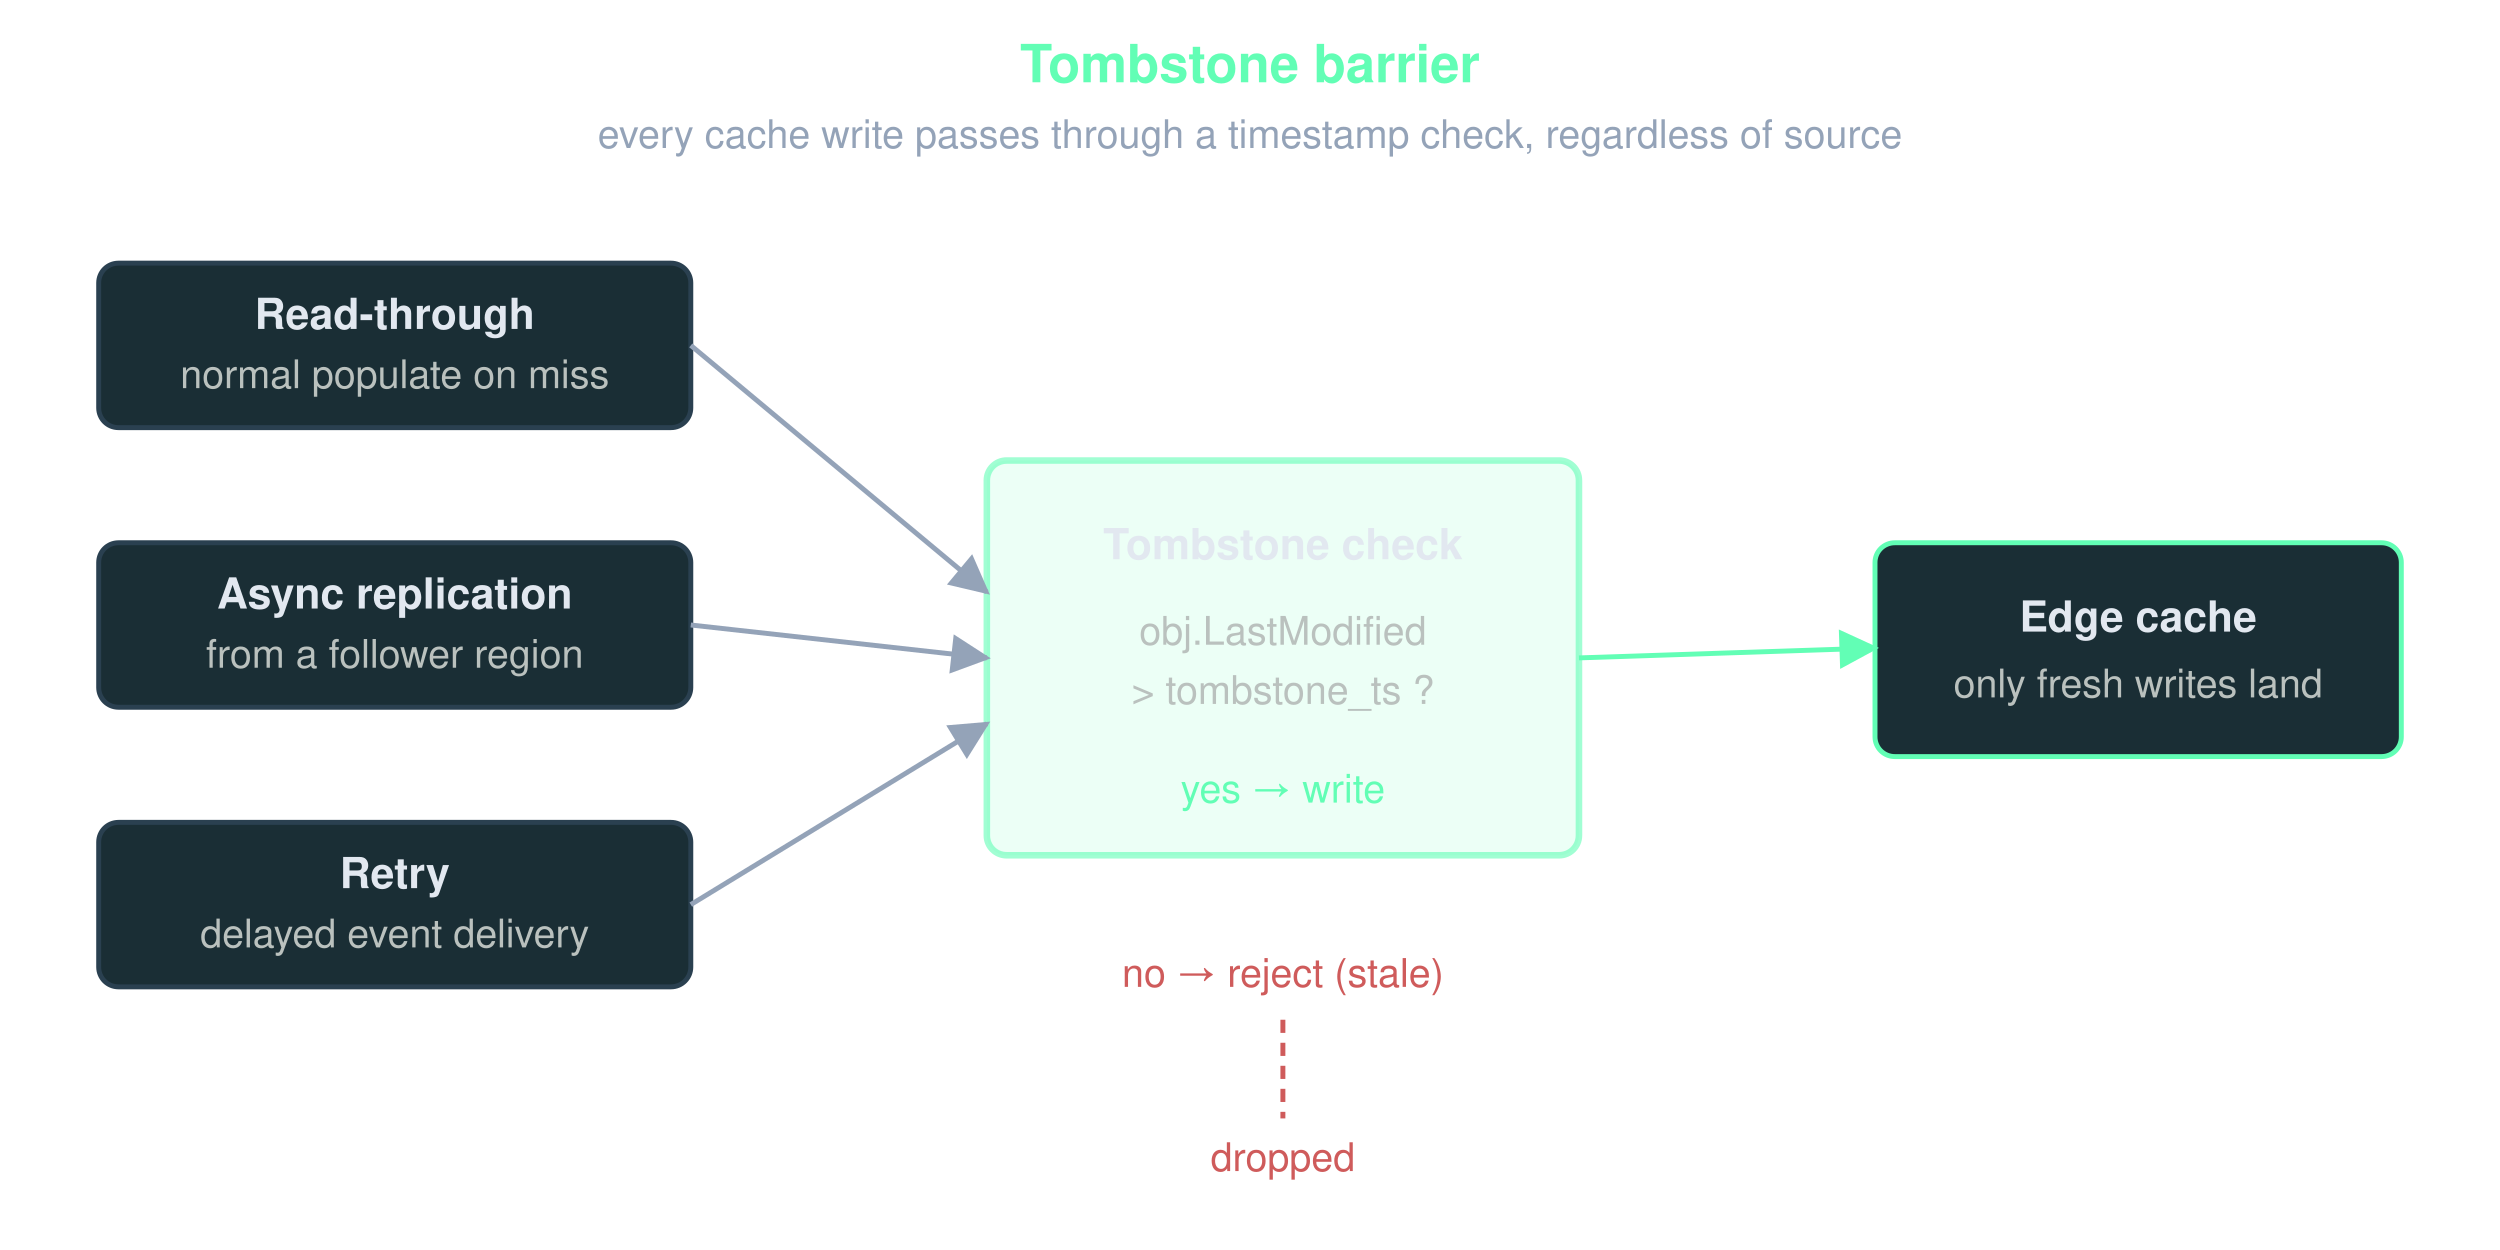
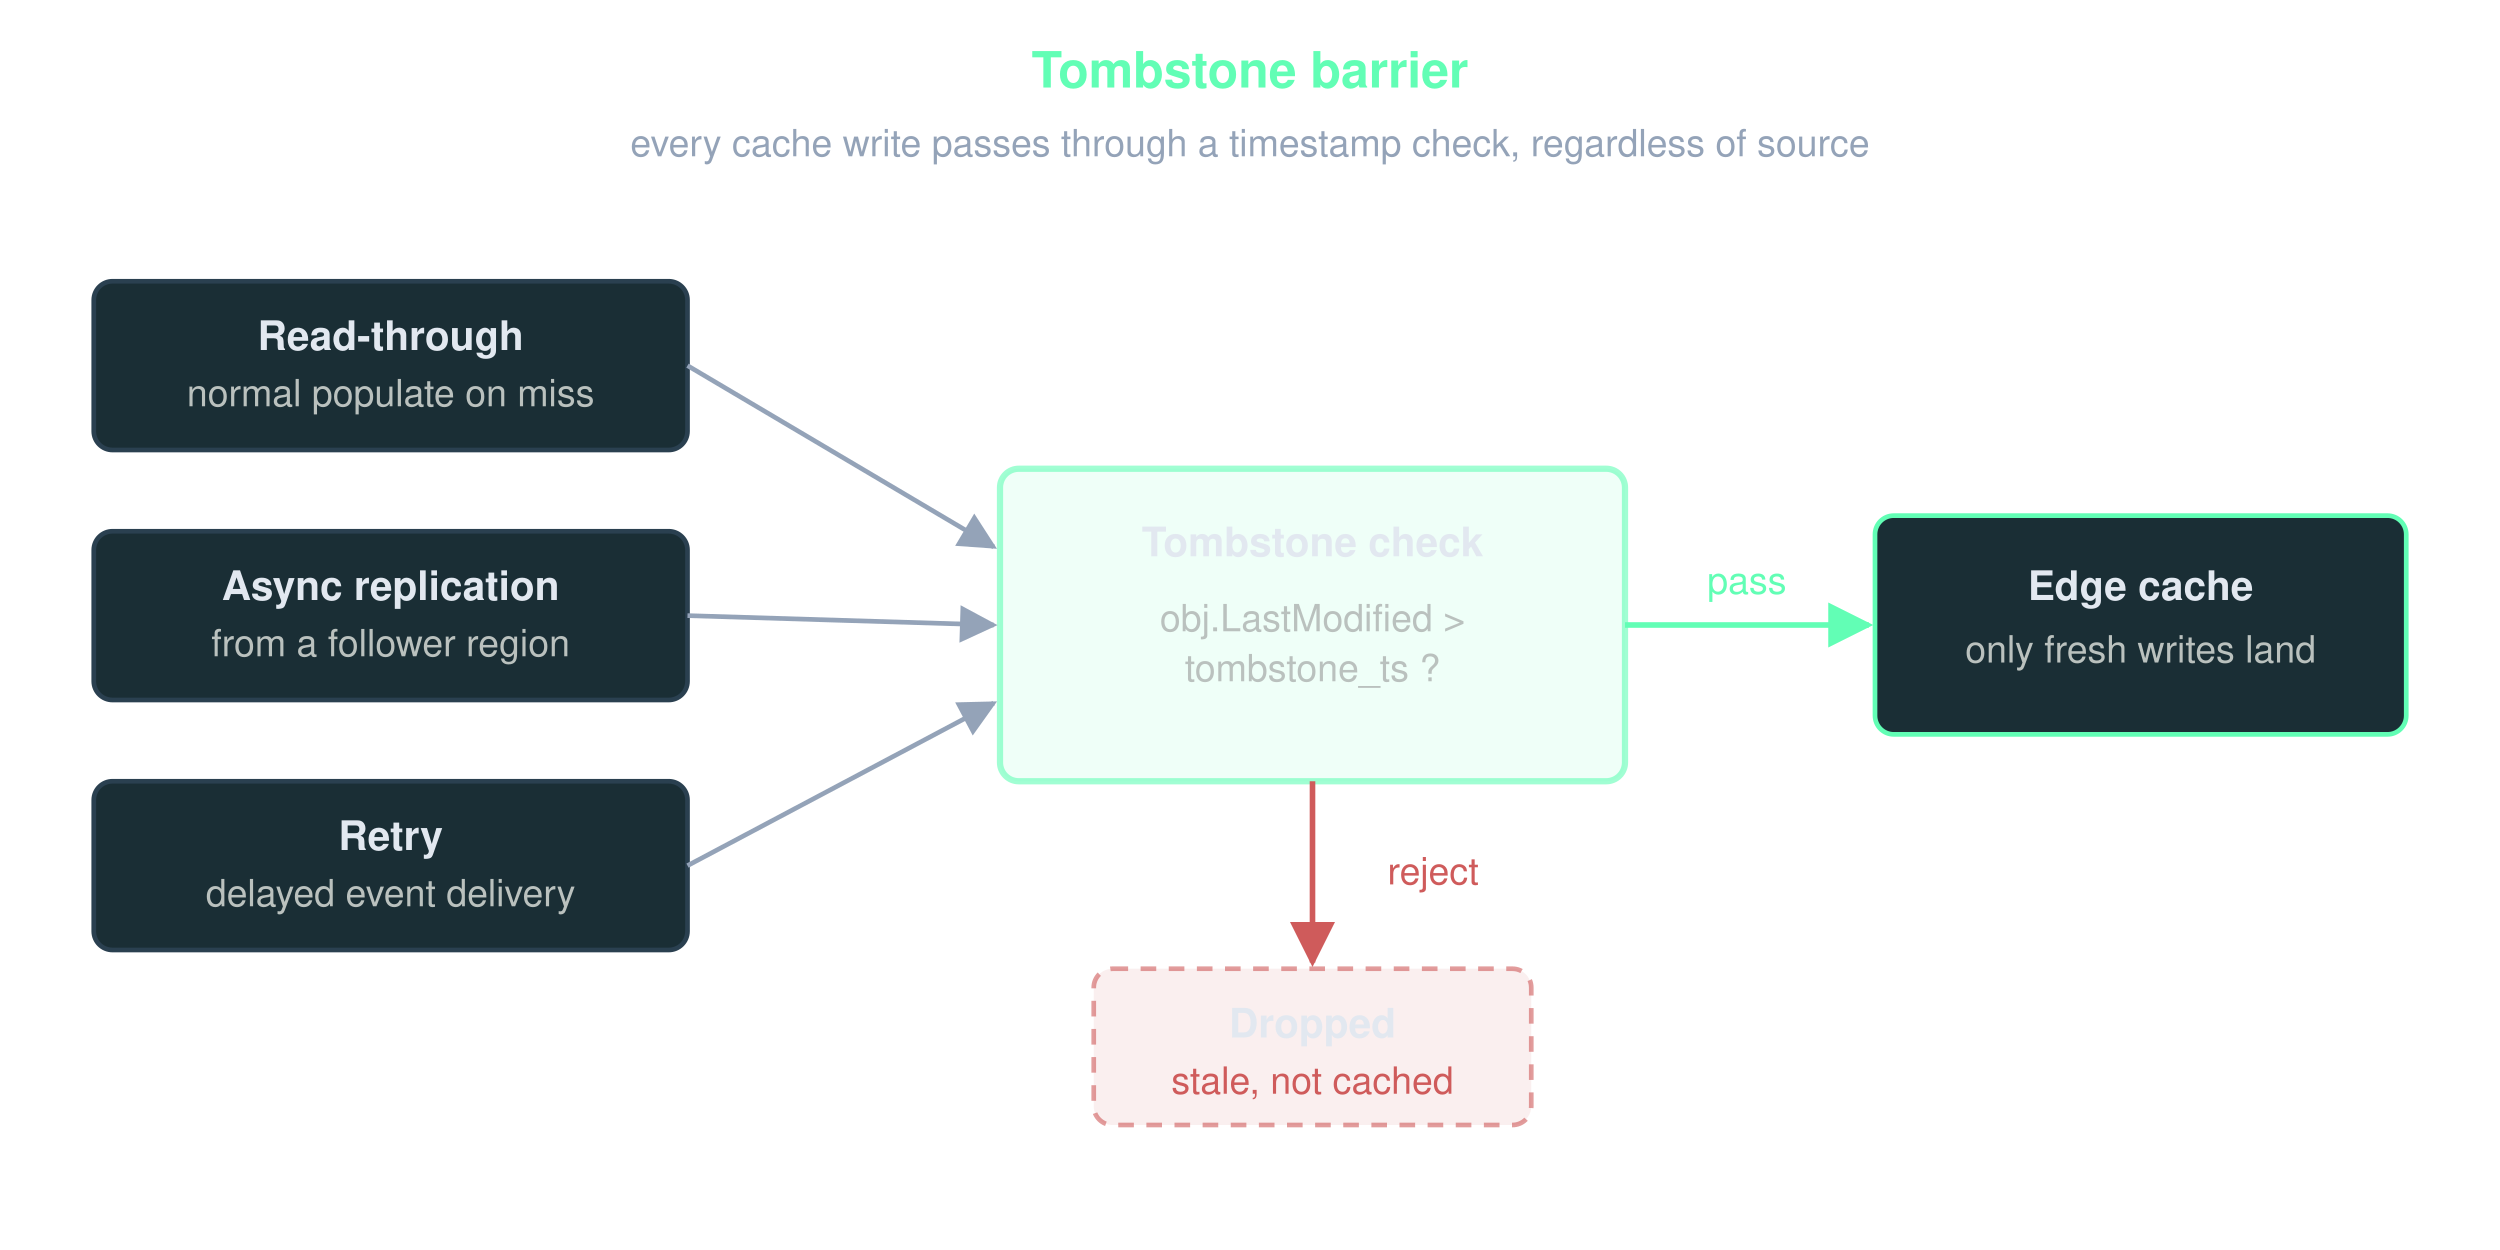
- <svg xmlns="http://www.w3.org/2000/svg" viewBox="0 0 760 380" width="760" height="380" style="background: transparent">
+ <svg xmlns="http://www.w3.org/2000/svg" viewBox="0 0 800 400" width="800" height="400" style="background: transparent">
  <style>
    text {
      font-family: "Hanken Grotesk", system-ui, -apple-system, "Segoe UI",
        Helvetica, Arial, sans-serif;
    }
    .title { font-size: 16px; fill: #62feb5; font-weight: 600; }
    .sub { font-size: 12px; fill: #94a3b8; }
    .label { font-size: 13px; fill: #e2e8f0; font-weight: 600; }
    .small { font-size: 12px; fill: #bac1be; }
    .source { rx: 6; ry: 6; fill: #1a2e35; stroke: #2a4050; stroke-width: 1.5; }
-     .gate { rx: 6; ry: 6; fill: rgba(98, 254, 181, 0.12); stroke: rgba(98, 254, 181, 0.6); stroke-width: 2; }
+     .gate { rx: 6; ry: 6; fill: rgba(98, 254, 181, 0.10); stroke: rgba(98, 254, 181, 0.6); stroke-width: 2; }
    .cache { rx: 6; ry: 6; fill: #1a2e35; stroke: #62feb5; stroke-width: 1.5; }
+     .drop { rx: 6; ry: 6; fill: rgba(207, 91, 91, 0.10); stroke: rgba(207, 91, 91, 0.6); stroke-width: 1.5; stroke-dasharray: 5 4; }
    .coral { fill: #cf5b5b; }
    .green { fill: #62feb5; }
  </style>
-   <text x="380" y="25" text-anchor="middle" class="title">Tombstone barrier</text>
-   <text x="380" y="45" text-anchor="middle" class="sub">every cache write passes through a timestamp check, regardless of source</text>
-   <rect x="30" y="80" width="180" height="50" class="source" />
-   <text x="120" y="100" text-anchor="middle" class="label">Read-through</text>
-   <text x="120" y="118" text-anchor="middle" class="small">normal populate on miss</text>
-   <rect x="30" y="165" width="180" height="50" class="source" />
-   <text x="120" y="185" text-anchor="middle" class="label">Async replication</text>
-   <text x="120" y="203" text-anchor="middle" class="small">from a follower region</text>
-   <rect x="30" y="250" width="180" height="50" class="source" />
-   <text x="120" y="270" text-anchor="middle" class="label">Retry</text>
-   <text x="120" y="288" text-anchor="middle" class="small">delayed event delivery</text>
-   <rect x="300" y="140" width="180" height="120" class="gate" />
-   <text x="390" y="170" text-anchor="middle" class="label" fill="#62feb5">Tombstone check</text>
-   <text x="390" y="196" text-anchor="middle" class="small">obj.LastModified</text>
-   <text x="390" y="214" text-anchor="middle" class="small">&gt; tombstone_ts ?</text>
-   <text x="390" y="244" text-anchor="middle" class="small green">yes → write</text>
-   <rect x="570" y="165" width="160" height="65" class="cache" />
-   <text x="650" y="192" text-anchor="middle" class="label">Edge cache</text>
-   <text x="650" y="212" text-anchor="middle" class="small">only fresh writes land</text>
-   <text x="390" y="300" text-anchor="middle" class="small coral">no → reject (stale)</text>
-   <line x1="390" y1="310" x2="390" y2="340" stroke="#cf5b5b" stroke-width="1.5" stroke-dasharray="4 3" />
-   <text x="390" y="356" text-anchor="middle" class="small coral">dropped</text>
  <defs>
-     <marker id="arrNorm" viewBox="0 0 10 10" refX="9" refY="5" markerWidth="8" markerHeight="8" orient="auto-start-reverse">
+     <marker id="arrGrey2" viewBox="0 0 10 10" refX="9" refY="5" markerWidth="8" markerHeight="8" orient="auto">
      <path d="M0,0 L10,5 L0,10 Z" fill="#94a3b8" />
    </marker>
-     <marker id="arrGreen" viewBox="0 0 10 10" refX="9" refY="5" markerWidth="8" markerHeight="8" orient="auto-start-reverse">
+     <marker id="arrGreen2" viewBox="0 0 10 10" refX="9" refY="5" markerWidth="8" markerHeight="8" orient="auto">
      <path d="M0,0 L10,5 L0,10 Z" fill="#62feb5" />
    </marker>
+     <marker id="arrCoral2" viewBox="0 0 10 10" refX="9" refY="5" markerWidth="8" markerHeight="8" orient="auto">
+       <path d="M0,0 L10,5 L0,10 Z" fill="#cf5b5b" />
+     </marker>
  </defs>
-   <line x1="210" y1="105" x2="300" y2="180" stroke="#94a3b8" stroke-width="1.5" marker-end="url(#arrNorm)" />
-   <line x1="210" y1="190" x2="300" y2="200" stroke="#94a3b8" stroke-width="1.5" marker-end="url(#arrNorm)" />
-   <line x1="210" y1="275" x2="300" y2="220" stroke="#94a3b8" stroke-width="1.5" marker-end="url(#arrNorm)" />
-   <line x1="480" y1="200" x2="570" y2="197" stroke="#62feb5" stroke-width="1.5" marker-end="url(#arrGreen)" />
+   <text x="400" y="28" text-anchor="middle" class="title">Tombstone barrier</text>
+   <text x="400" y="50" text-anchor="middle" class="sub">every cache write passes through a timestamp check, regardless of source</text>
+   <rect x="30" y="90" width="190" height="54" class="source" />
+   <text x="125" y="112" text-anchor="middle" class="label">Read-through</text>
+   <text x="125" y="130" text-anchor="middle" class="small">normal populate on miss</text>
+   <rect x="30" y="170" width="190" height="54" class="source" />
+   <text x="125" y="192" text-anchor="middle" class="label">Async replication</text>
+   <text x="125" y="210" text-anchor="middle" class="small">from a follower region</text>
+   <rect x="30" y="250" width="190" height="54" class="source" />
+   <text x="125" y="272" text-anchor="middle" class="label">Retry</text>
+   <text x="125" y="290" text-anchor="middle" class="small">delayed event delivery</text>
+   <rect x="320" y="150" width="200" height="100" class="gate" />
+   <text x="420" y="178" text-anchor="middle" class="label" fill="#62feb5">Tombstone check</text>
+   <text x="420" y="202" text-anchor="middle" class="small">obj.LastModified &gt;</text>
+   <text x="420" y="218" text-anchor="middle" class="small">tombstone_ts ?</text>
+   <rect x="600" y="165" width="170" height="70" class="cache" />
+   <text x="685" y="192" text-anchor="middle" class="label">Edge cache</text>
+   <text x="685" y="212" text-anchor="middle" class="small">only fresh writes land</text>
+   <rect x="350" y="310" width="140" height="50" class="drop" />
+   <text x="420" y="332" text-anchor="middle" class="label" fill="#cf5b5b">Dropped</text>
+   <text x="420" y="350" text-anchor="middle" class="small coral">stale, not cached</text>
+   <line x1="220" y1="117" x2="318" y2="175" stroke="#94a3b8" stroke-width="1.5" marker-end="url(#arrGrey2)" />
+   <line x1="220" y1="197" x2="318" y2="200" stroke="#94a3b8" stroke-width="1.5" marker-end="url(#arrGrey2)" />
+   <line x1="220" y1="277" x2="318" y2="225" stroke="#94a3b8" stroke-width="1.5" marker-end="url(#arrGrey2)" />
+   <line x1="520" y1="200" x2="598" y2="200" stroke="#62feb5" stroke-width="1.8" marker-end="url(#arrGreen2)" />
+   <text x="559" y="190" text-anchor="middle" class="small green">pass</text>
+   <line x1="420" y1="250" x2="420" y2="308" stroke="#cf5b5b" stroke-width="1.8" marker-end="url(#arrCoral2)" />
+   <text x="444" y="283" text-anchor="start" class="small coral">reject</text>
</svg>
